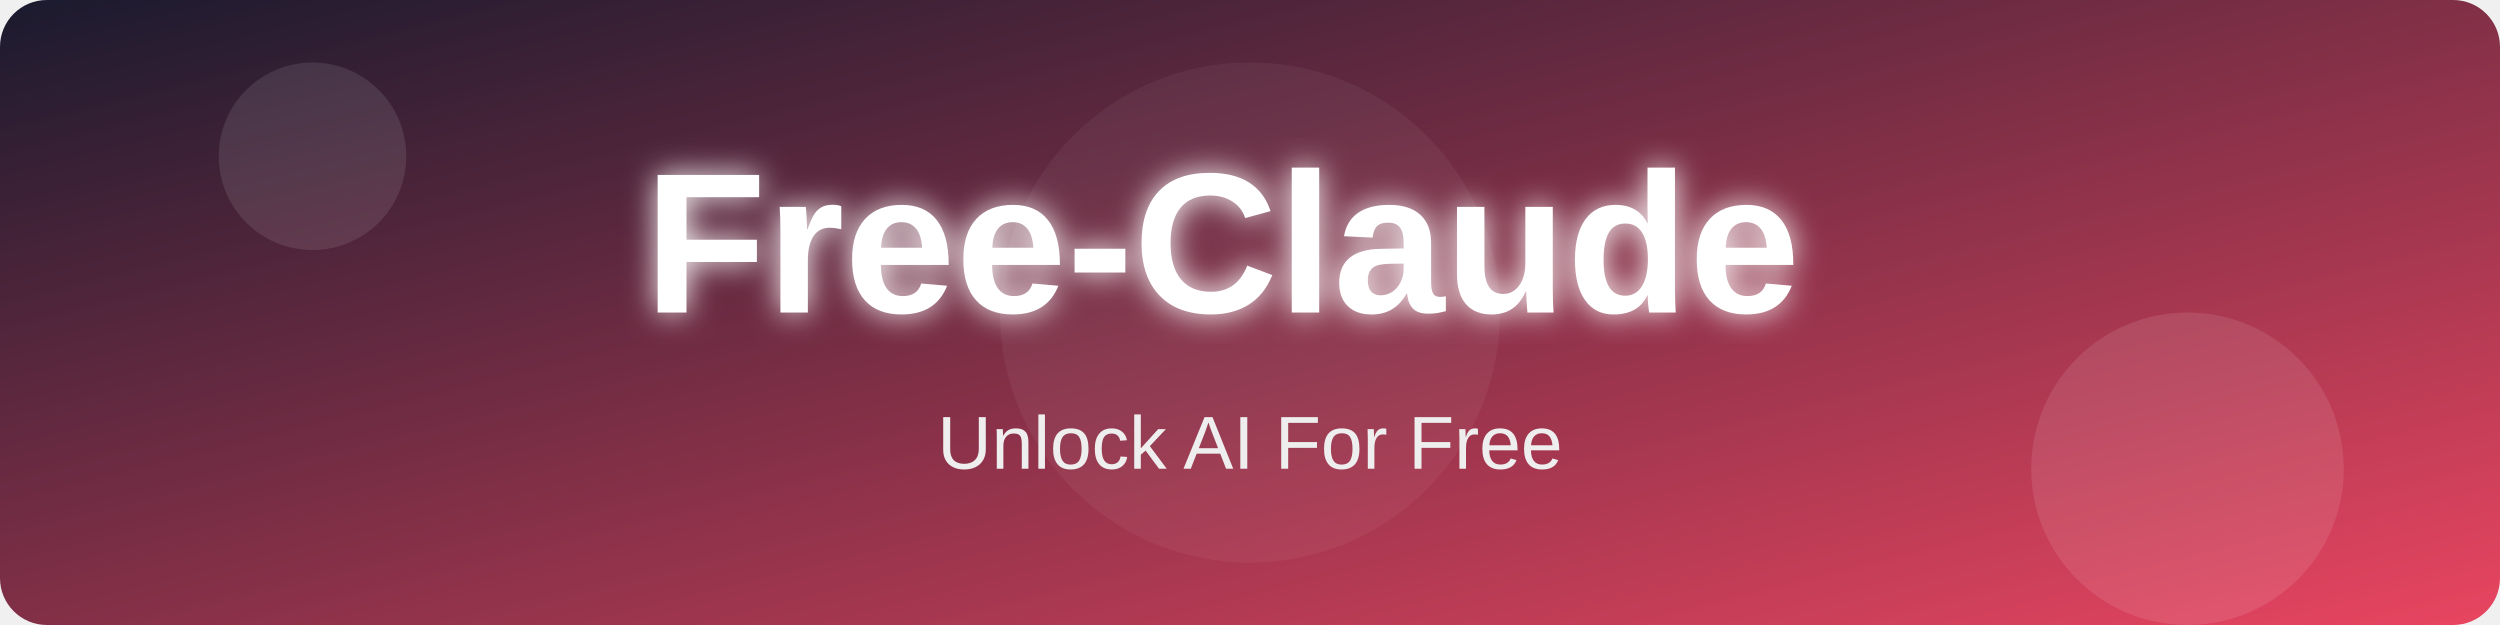
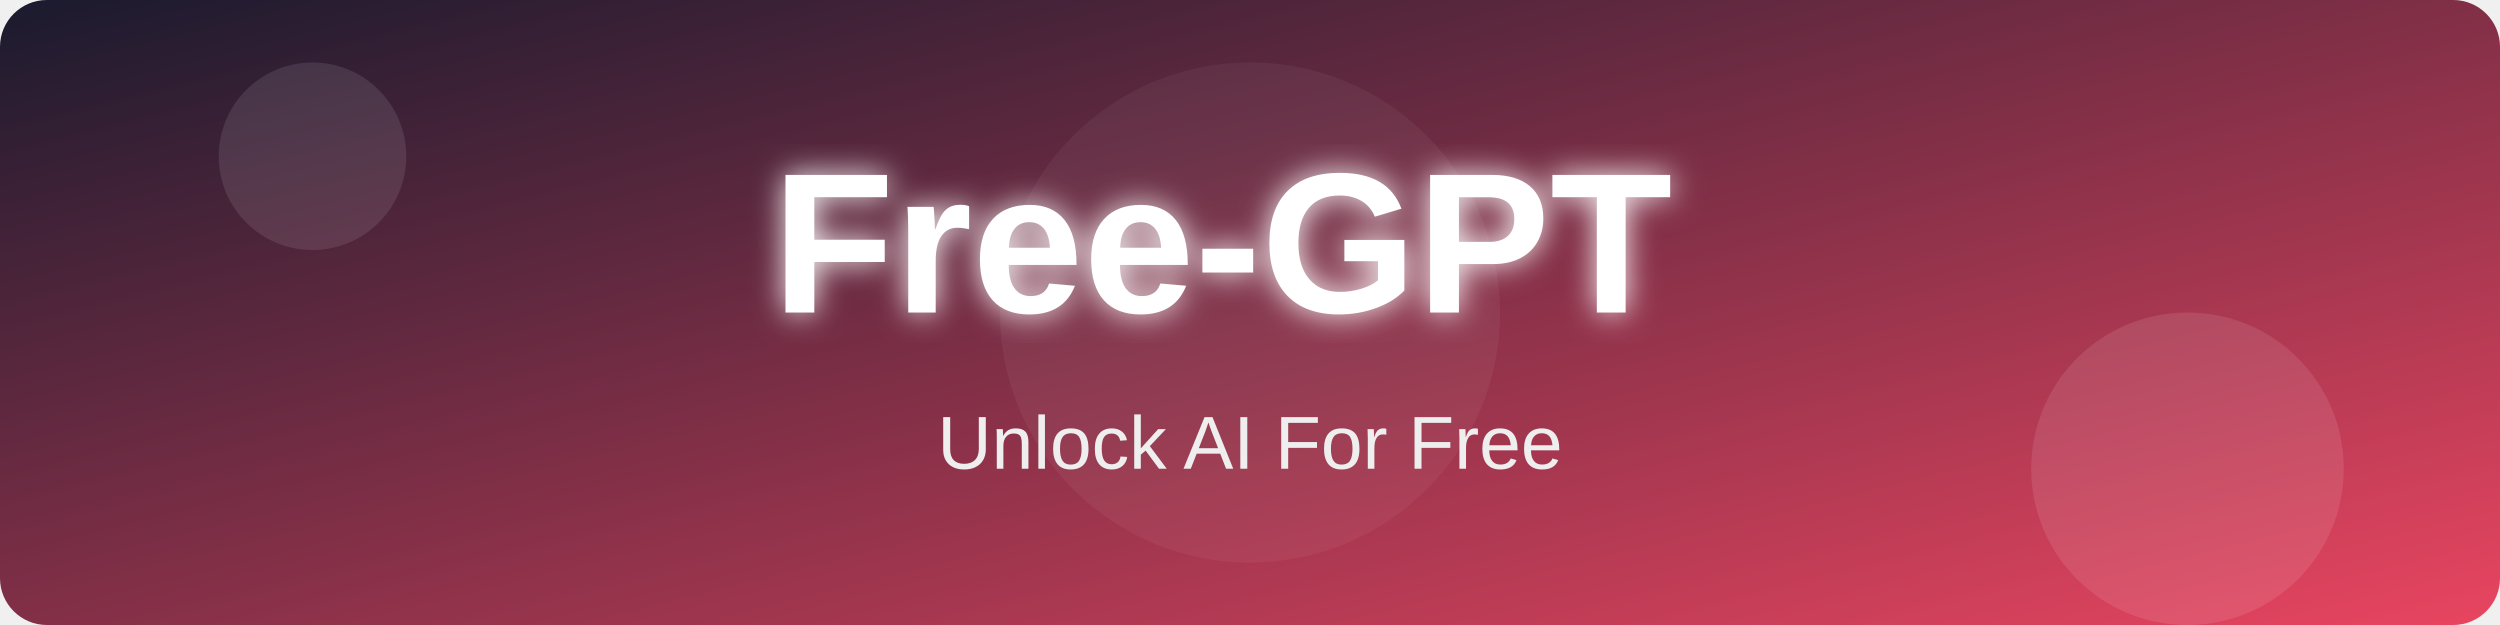
<svg xmlns="http://www.w3.org/2000/svg" width="800" height="200" viewBox="0 0 800 200">
  <defs>
    <linearGradient id="bg" x1="0%" y1="0%" x2="100%" y2="100%">
      <stop offset="0%" stop-color="#1a1a2e">
        <animate attributeName="stop-color" values="#1a1a2e; #16213e; #0f3460; #1a1a2e" dur="10s" repeatCount="indefinite" />
      </stop>
      <stop offset="100%" stop-color="#e94560">
        <animate attributeName="stop-color" values="#e94560; #d92027; #ff9234; #e94560" dur="10s" repeatCount="indefinite" />
      </stop>
    </linearGradient>
    <filter id="glow" x="-20%" y="-20%" width="140%" height="140%">
      <feGaussianBlur stdDeviation="5" result="blur" />
      <feMerge>
        <feMergeNode in="blur" />
        <feMergeNode in="SourceGraphic" />
      </feMerge>
    </filter>
  </defs>
  <rect width="800" height="200" rx="15" fill="url(#bg)" />
  <circle cx="100" cy="50" r="30" fill="rgba(255,255,255,0.1)">
    <animate attributeName="cy" values="50; 150; 50" dur="5s" repeatCount="indefinite" />
    <animate attributeName="cx" values="100; 120; 100" dur="7s" repeatCount="indefinite" />
  </circle>
  <circle cx="700" cy="150" r="50" fill="rgba(255,255,255,0.1)">
    <animate attributeName="cy" values="150; 50; 150" dur="6s" repeatCount="indefinite" />
    <animate attributeName="cx" values="700; 650; 700" dur="8s" repeatCount="indefinite" />
  </circle>
  <circle cx="400" cy="100" r="80" fill="rgba(255,255,255,0.05)">
    <animate attributeName="r" values="80; 120; 80" dur="4s" repeatCount="indefinite" />
  </circle>
  <text x="50%" y="50%" font-family="Arial, sans-serif" font-size="64" font-weight="bold" fill="#ffffff" text-anchor="middle" alignment-baseline="middle" filter="url(#glow)">
-     Free-Claude
+     Free-GPT
    <animate attributeName="opacity" values="0.8; 1; 0.8" dur="3s" repeatCount="indefinite" />
  </text>
  <text x="50%" y="75%" font-family="Arial, sans-serif" font-size="24" fill="#eeeeee" text-anchor="middle" alignment-baseline="middle">
    Unlock AI For Free
  </text>
</svg>
